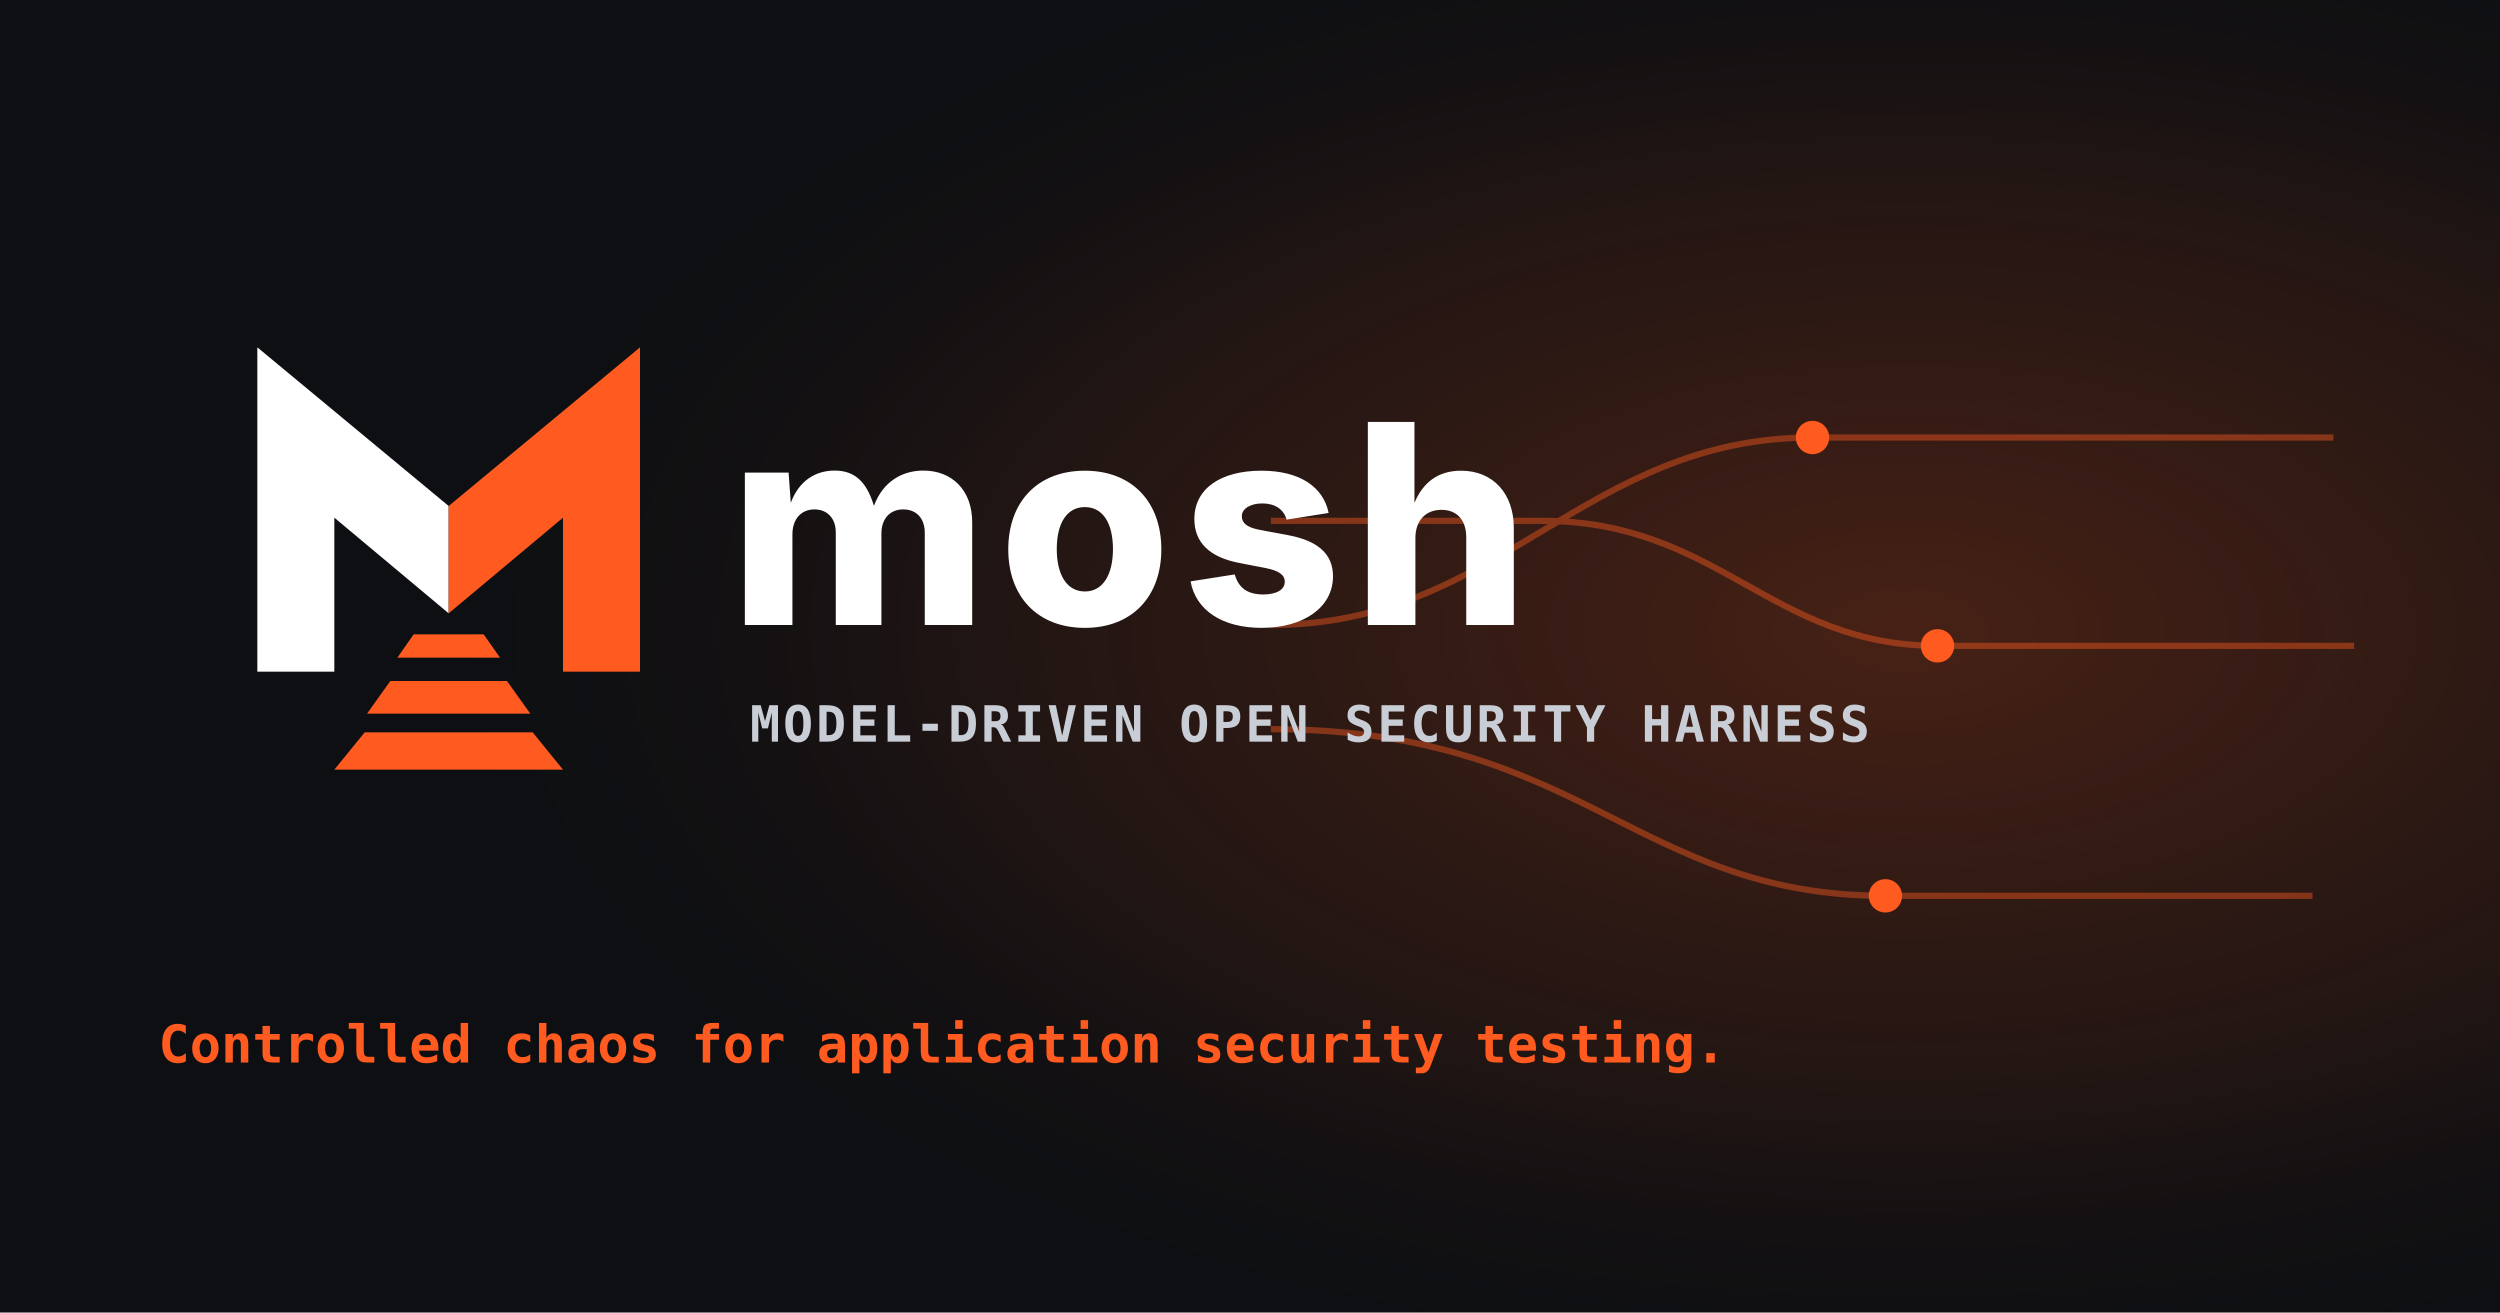
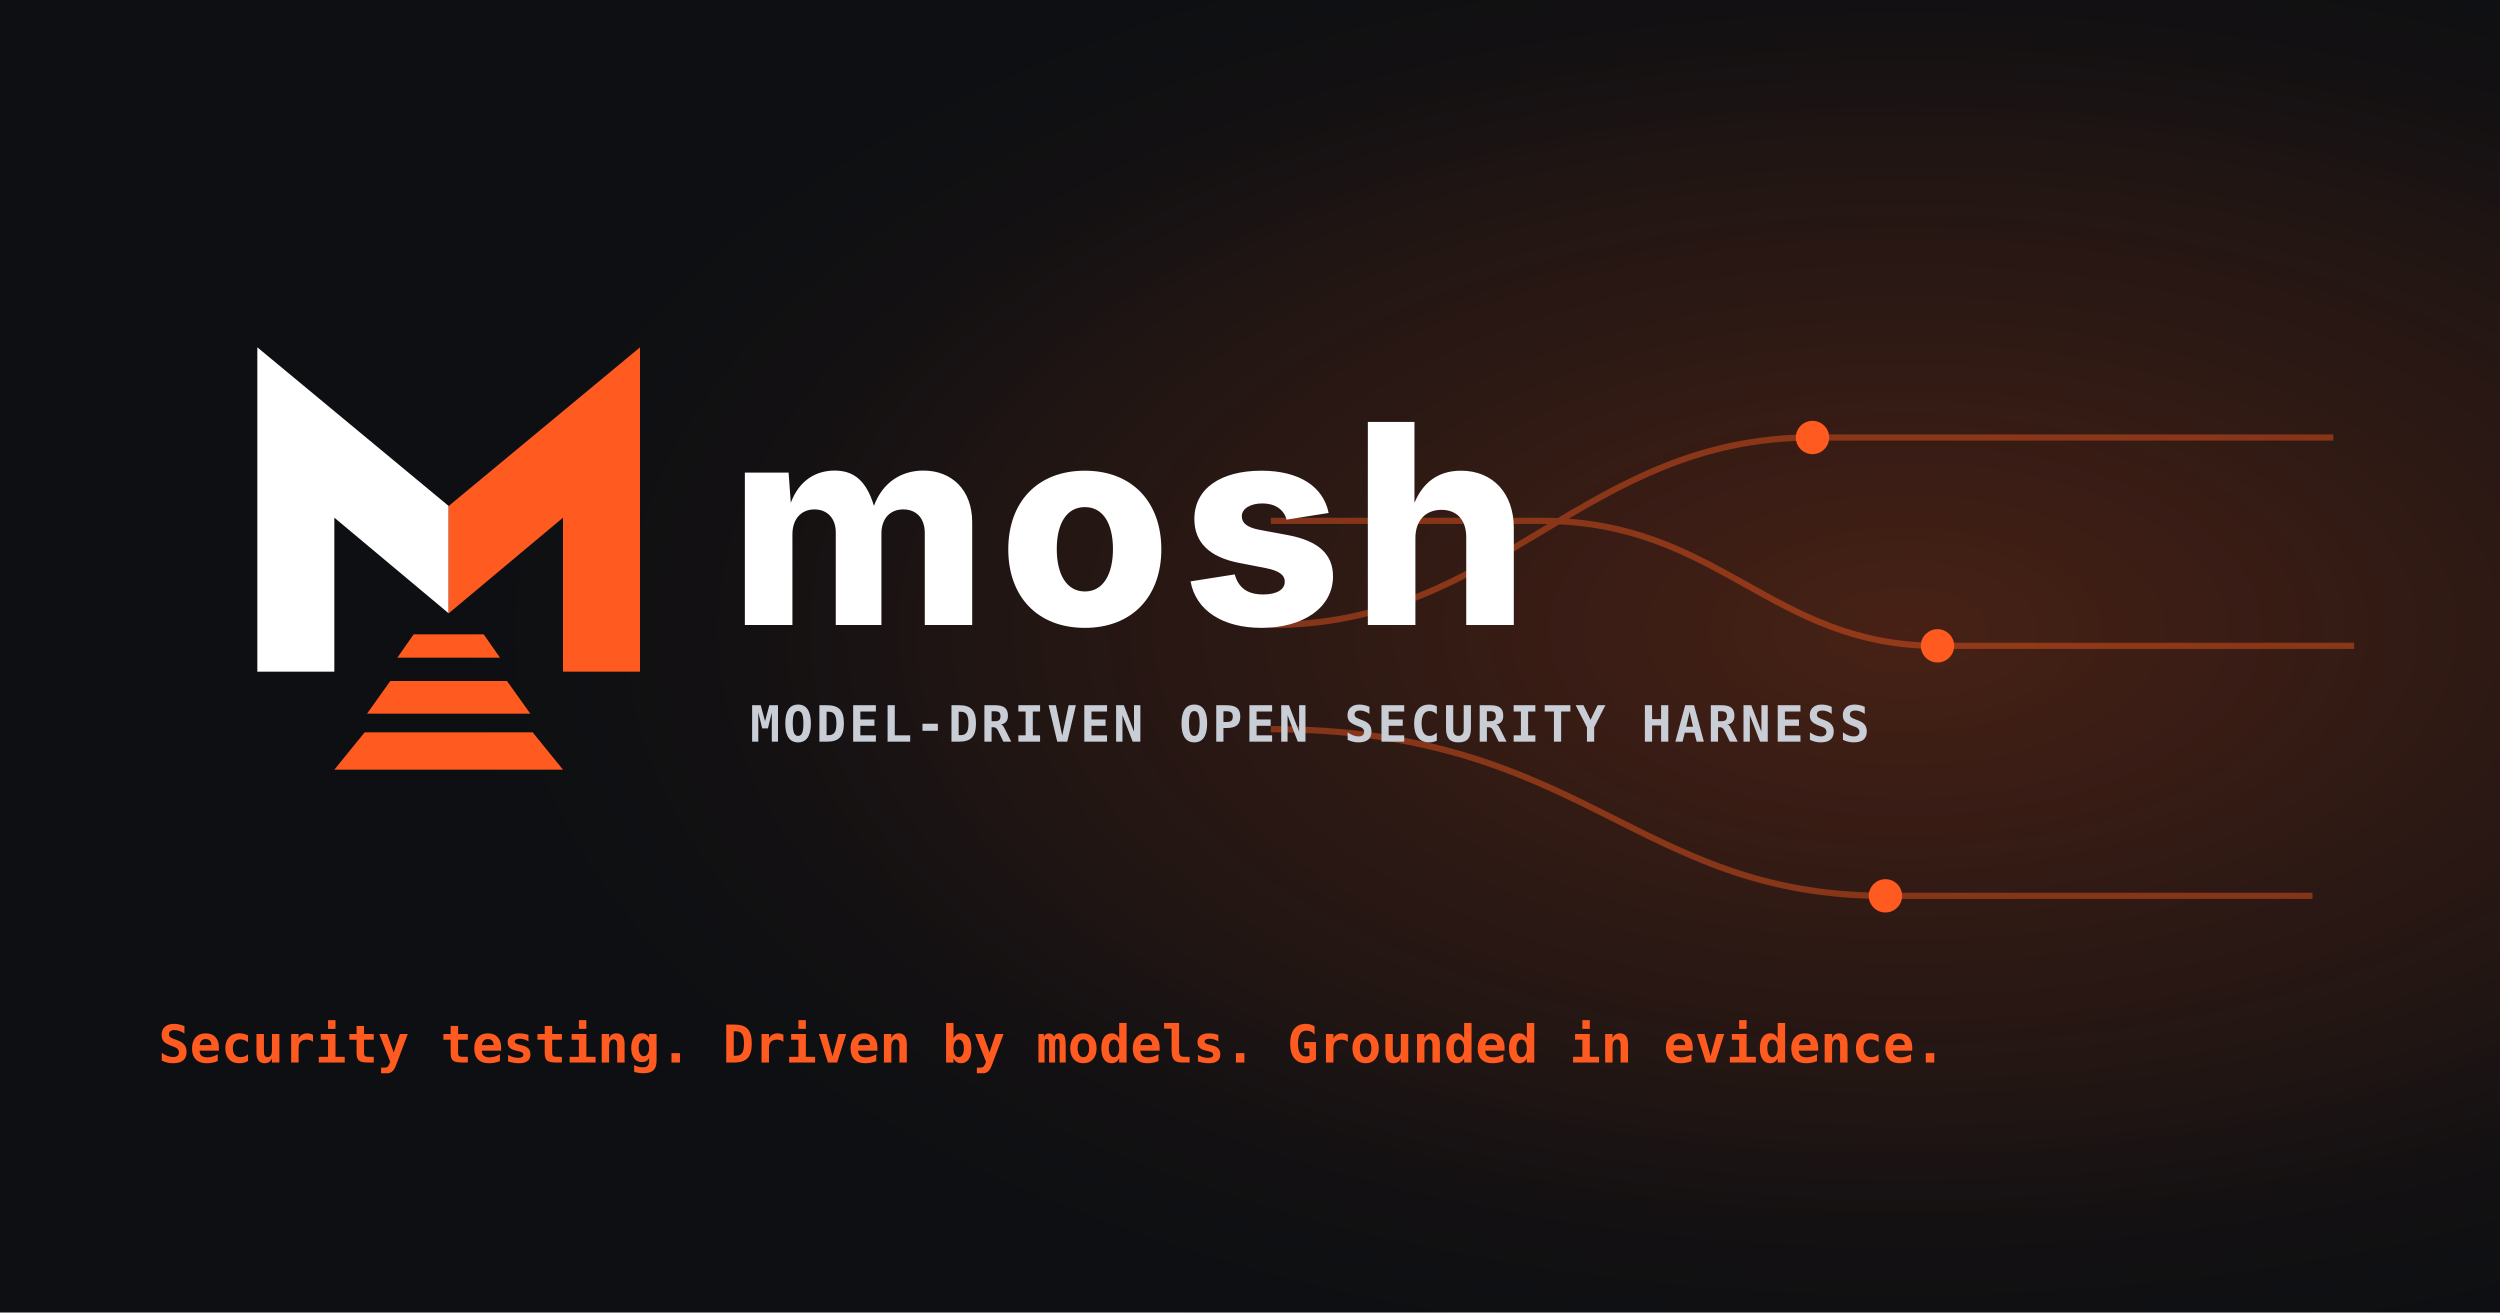
<svg xmlns="http://www.w3.org/2000/svg" width="1200" height="630" viewBox="0 0 1200 630" fill="none" role="img" aria-label="mosh social preview card">
  <rect width="1200" height="630" fill="#0D0F12" />
  <defs>
    <radialGradient id="ogGlow" cx="76%" cy="48%" r="60%">
      <stop offset="0%" stop-color="#FF5A1F" stop-opacity="0.24" />
      <stop offset="64%" stop-color="#FF5A1F" stop-opacity="0.07" />
      <stop offset="100%" stop-color="#0D0F12" stop-opacity="0" />
    </radialGradient>
  </defs>
  <rect width="1200" height="630" fill="url(#ogGlow)" />
  <g opacity="0.42" stroke="#FF5A1F" stroke-width="3" fill="none">
    <path d="M610 300C720 300 760 210 870 210H1120" />
    <path d="M610 350C760 350 785 430 905 430H1110" />
    <path d="M610 250H740C825 250 850 310 930 310H1130" />
  </g>
  <g fill="#FF5A1F">
    <circle cx="870" cy="210" r="8" />
    <circle cx="905" cy="430" r="8" />
    <circle cx="930" cy="310" r="8" />
  </g>
  <g transform="translate(72 104) scale(0.56)">
    <g id="mosh-mark">
      <path d="M92 390        L92 112        L256 248        L256 340        L158 258        L158 390        Z" fill="#FFFFFF" />
      <path d="M256 248        L420 112        L420 390        L354 390        L354 258        L256 340        Z" fill="#FF5A1F" />
      <path d="M226 358H286L300 378H212L226 358Z" fill="#FF5A1F" />
      <path d="M206 398H306L326 426H186L206 398Z" fill="#FF5A1F" />
      <path d="M184 442H328L354 474H158L184 442Z" fill="#FF5A1F" />
    </g>
  </g>
  <text x="350" y="300" fill="#FFFFFF" font-family="Space Grotesk, Sora, Inter, Arial, sans-serif" font-size="134" font-weight="800" letter-spacing="5">mosh</text>
  <text x="360" y="356" fill="#C9CED6" font-family="JetBrains Mono, IBM Plex Mono, Menlo, monospace" font-size="24" font-weight="600" letter-spacing="1.4">MODEL-DRIVEN OPEN SECURITY HARNESS</text>
-   <text x="76" y="510" fill="#FF5A1F" font-family="JetBrains Mono, IBM Plex Mono, Menlo, monospace" font-size="25" font-weight="700">Controlled chaos for application security testing.</text>
+   <text x="76" y="510" fill="#FF5A1F" font-family="JetBrains Mono, IBM Plex Mono, Menlo, monospace" font-size="25" font-weight="700">Security testing. Driven by models. Grounded in evidence.</text>
</svg>
